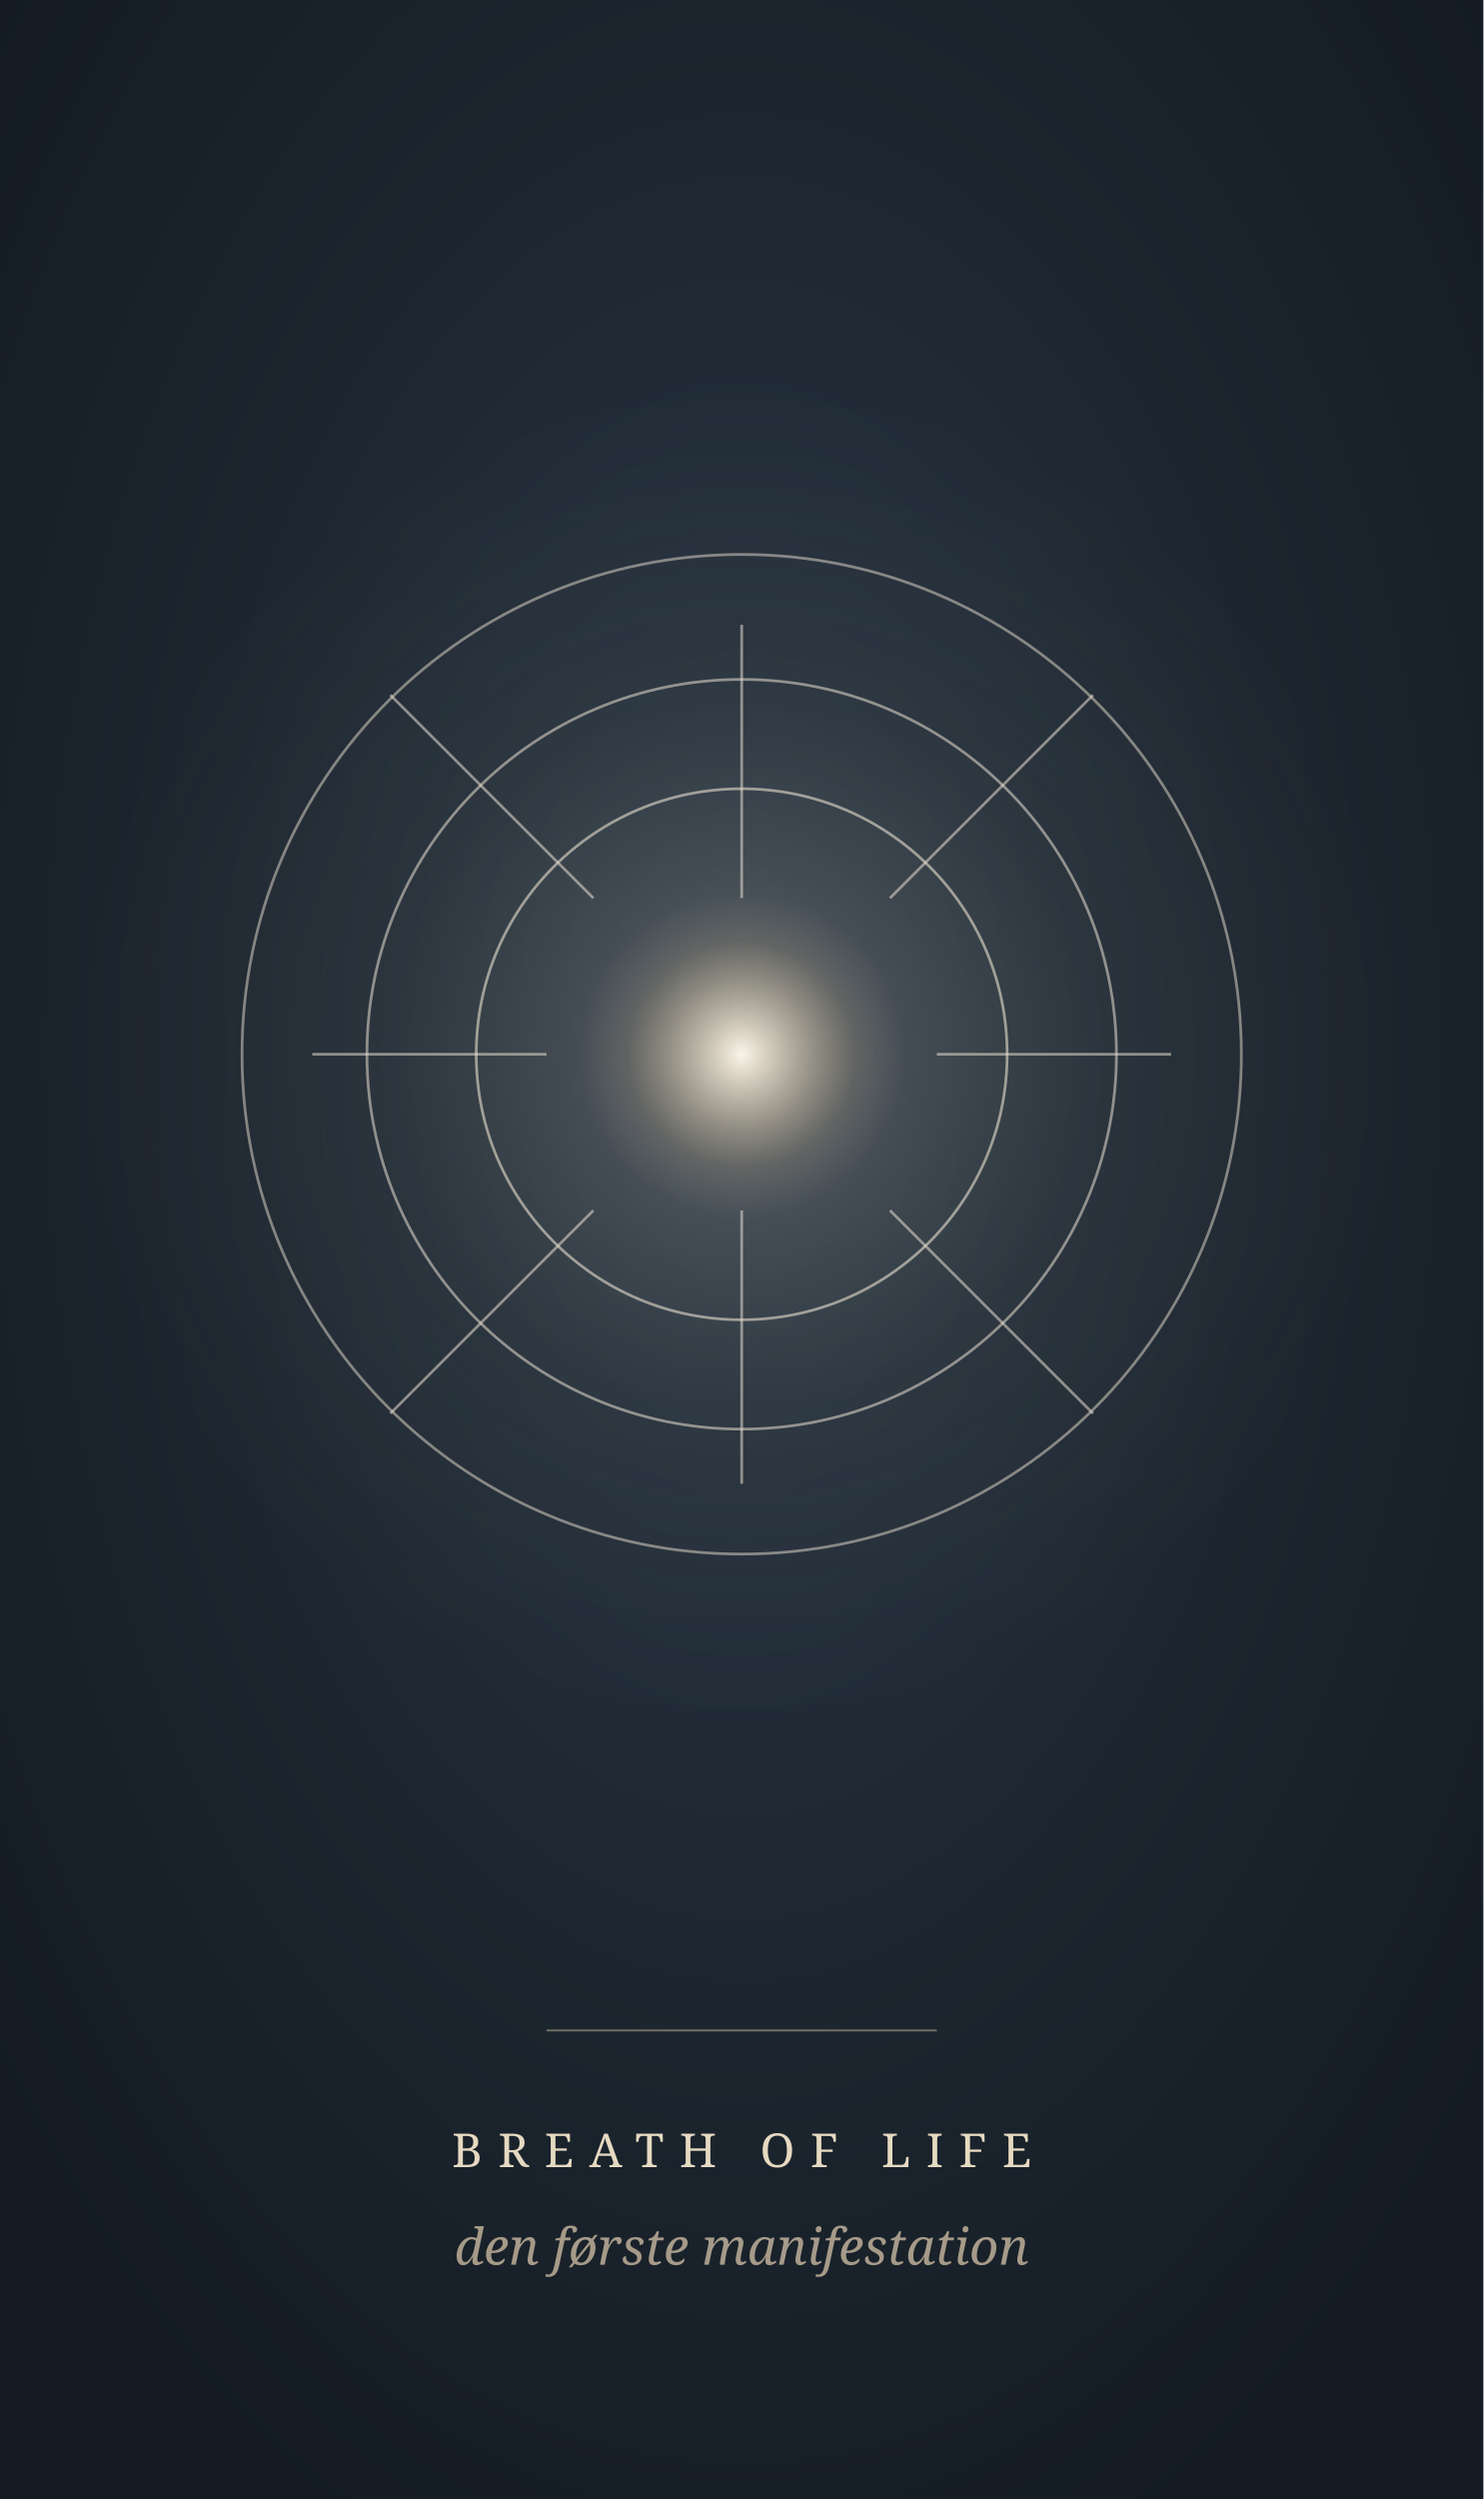
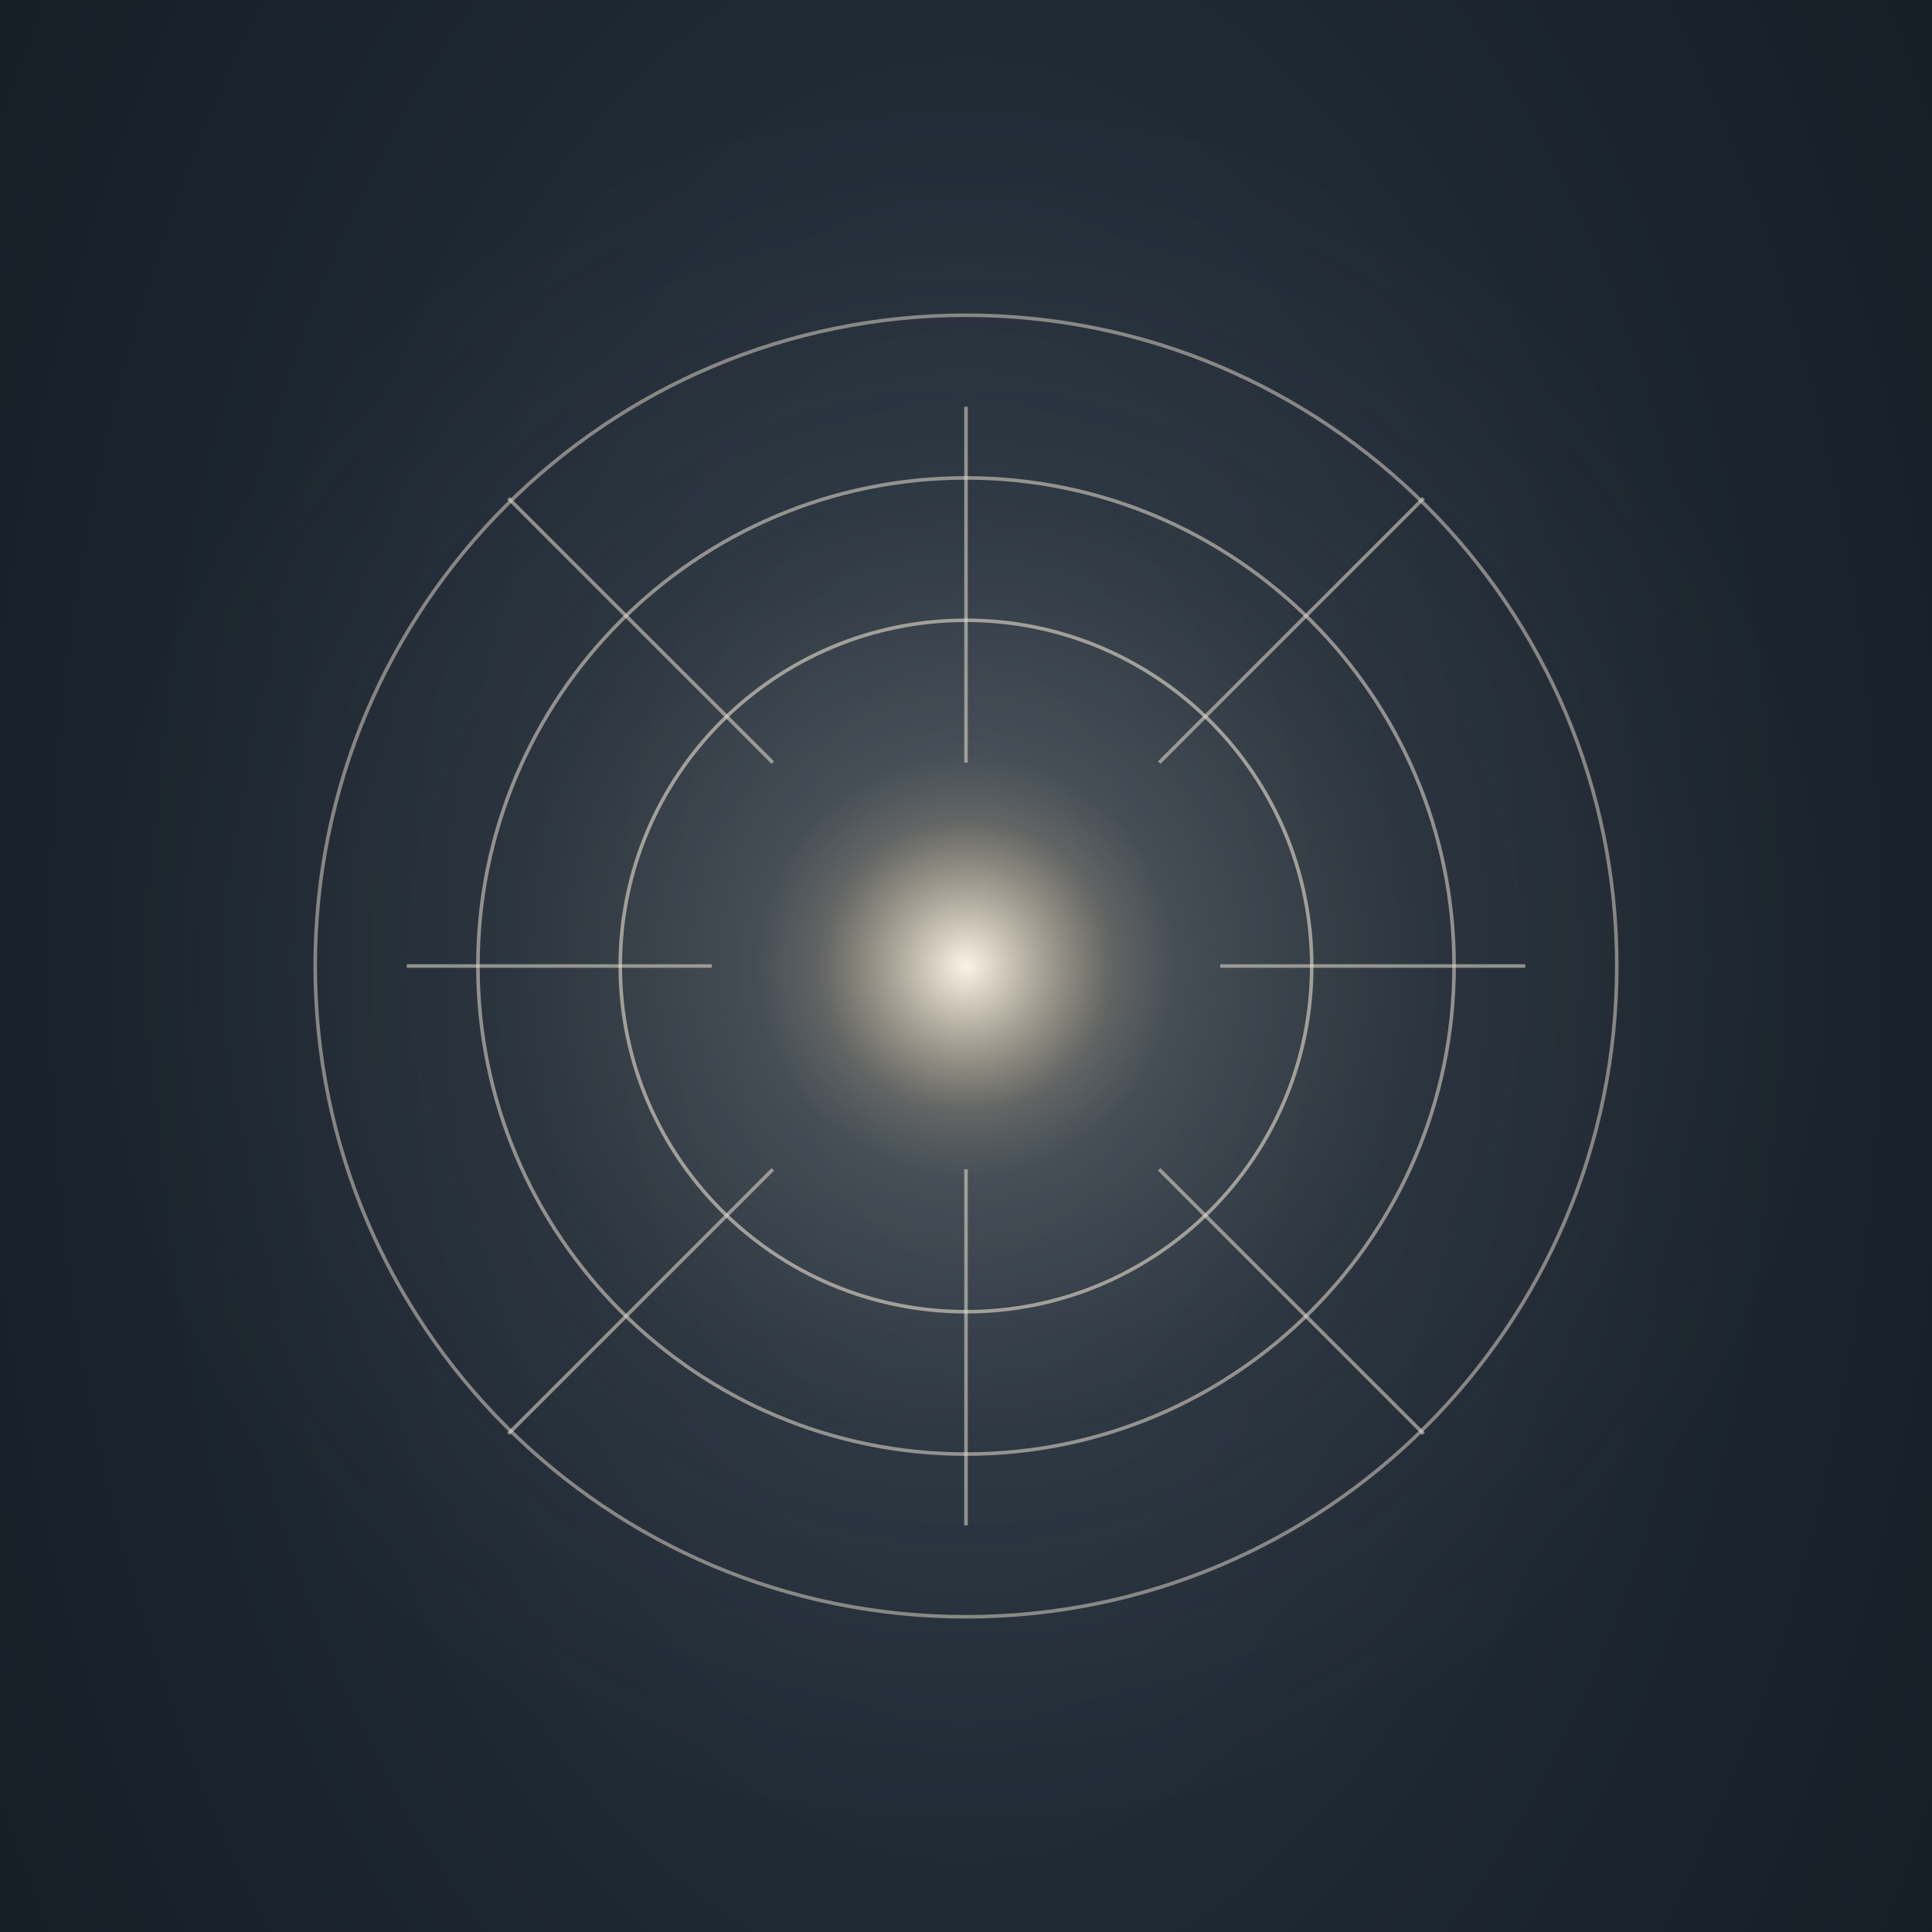
- <svg xmlns="http://www.w3.org/2000/svg" viewBox="0 0 380 640" role="img" aria-label="Breath of Life">
+ <svg xmlns="http://www.w3.org/2000/svg" viewBox="0 80 380 380" role="img" aria-label="Breath of Life">
  <defs>
    <style>
@keyframes core-r { 0%, 100% { r: 36px; } 50% { r: 46px; } }
@keyframes aura-r { 0%, 100% { rx: 158px; ry: 158px; } 50% { rx: 182px; ry: 182px; } }
@keyframes ring-a { 0%, 100% { r: 62px; } 50% { r: 74px; } }
@keyframes ring-b { 0%, 100% { r: 88px; } 50% { r: 104px; } }
@keyframes ring-c { 0%, 100% { r: 118px; } 50% { r: 138px; } }
@keyframes ray-n { 0%, 100% { y1: 230px; y2: 160px; } 50% { y1: 215px; y2: 125px; } }
@keyframes ray-s { 0%, 100% { y1: 310px; y2: 380px; } 50% { y1: 325px; y2: 415px; } }
@keyframes ray-w { 0%, 100% { x1: 140px; x2: 80px; } 50% { x1: 125px; x2: 45px; } }
@keyframes ray-e { 0%, 100% { x1: 240px; x2: 300px; } 50% { x1: 255px; x2: 335px; } }
@keyframes ray-nw { 0%, 100% { x1: 152px; y1: 230px; x2: 100px; y2: 178px; } 50% { x1: 140px; y1: 218px; x2: 72px; y2: 150px; } }
@keyframes ray-ne { 0%, 100% { x1: 228px; y1: 230px; x2: 280px; y2: 178px; } 50% { x1: 240px; y1: 218px; x2: 308px; y2: 150px; } }
@keyframes ray-sw { 0%, 100% { x1: 152px; y1: 310px; x2: 100px; y2: 362px; } 50% { x1: 140px; y1: 322px; x2: 72px; y2: 390px; } }
@keyframes ray-se { 0%, 100% { x1: 228px; y1: 310px; x2: 280px; y2: 362px; } 50% { x1: 240px; y1: 322px; x2: 308px; y2: 390px; } }
.core { animation: core-r 8s ease-in-out infinite; }
.aura { animation: aura-r 8s ease-in-out infinite; }
.r-a { animation: ring-a 8s ease-in-out infinite; }
.r-b { animation: ring-b 8s ease-in-out infinite; }
.r-c { animation: ring-c 8s ease-in-out infinite; }
.ry-n { animation: ray-n 8s ease-in-out infinite; }
.ry-s { animation: ray-s 8s ease-in-out infinite; }
.ry-w { animation: ray-w 8s ease-in-out infinite; }
.ry-e { animation: ray-e 8s ease-in-out infinite; }
.ry-nw { animation: ray-nw 8s ease-in-out infinite; }
.ry-ne { animation: ray-ne 8s ease-in-out infinite; }
.ry-sw { animation: ray-sw 8s ease-in-out infinite; }
.ry-se { animation: ray-se 8s ease-in-out infinite; }
@media (prefers-reduced-motion: reduce) {
  .core, .aura, .r-a, .r-b, .r-c,
  .ry-n, .ry-s, .ry-w, .ry-e, .ry-nw, .ry-ne, .ry-sw, .ry-se { animation: none; }
}
</style>
    <radialGradient id="well" cx="50%" cy="42%" r="65%">
      <stop offset="0%" stop-color="#2a3847" />
      <stop offset="55%" stop-color="#1d2731" />
      <stop offset="100%" stop-color="#141b22" />
    </radialGradient>
    <radialGradient id="core-g" cx="50%" cy="50%" r="50%">
      <stop offset="0%" stop-color="#faf4e8" stop-opacity="1" />
      <stop offset="30%" stop-color="#f0e2c8" stop-opacity="0.6" />
      <stop offset="70%" stop-color="#d4b98f" stop-opacity="0.15" />
      <stop offset="100%" stop-color="#c9b8a0" stop-opacity="0" />
    </radialGradient>
    <radialGradient id="aura-g" cx="50%" cy="50%" r="50%">
      <stop offset="0%" stop-color="#e8dfcf" stop-opacity="0.28" />
      <stop offset="55%" stop-color="#a89880" stop-opacity="0.07" />
      <stop offset="100%" stop-color="#a89880" stop-opacity="0" />
    </radialGradient>
  </defs>
  <rect x="0" y="0" width="380" height="640" fill="url(#well)" />
  <ellipse class="aura" cx="190" cy="270" rx="170" ry="170" fill="url(#aura-g)" />
  <circle class="r-a" cx="190" cy="270" r="68" stroke="#e8dfcf" stroke-width="0.7" fill="none" opacity="0.6" />
  <circle class="r-b" cx="190" cy="270" r="96" stroke="#e8dfcf" stroke-width="0.7" fill="none" opacity="0.55" />
  <circle class="r-c" cx="190" cy="270" r="128" stroke="#e8dfcf" stroke-width="0.7" fill="none" opacity="0.5" />
  <g stroke="#e8dfcf" stroke-width="0.7" opacity="0.55">
    <line class="ry-n" x1="190" y1="230" x2="190" y2="160" />
    <line class="ry-s" x1="190" y1="310" x2="190" y2="380" />
    <line class="ry-w" x1="140" y1="270" x2="80" y2="270" />
    <line class="ry-e" x1="240" y1="270" x2="300" y2="270" />
    <line class="ry-nw" x1="152" y1="230" x2="100" y2="178" />
    <line class="ry-ne" x1="228" y1="230" x2="280" y2="178" />
    <line class="ry-sw" x1="152" y1="310" x2="100" y2="362" />
    <line class="ry-se" x1="228" y1="310" x2="280" y2="362" />
  </g>
  <circle class="core" cx="190" cy="270" r="42" fill="url(#core-g)" />
  <line x1="140" y1="520" x2="240" y2="520" stroke="#c9b8a0" stroke-width="0.5" opacity="0.5" />
  <text x="190" y="555" text-anchor="middle" font-family="Cinzel, serif" font-size="12" letter-spacing="4" fill="#f0e2c8" opacity="0.95">BREATH OF LIFE</text>
  <text x="190" y="580" text-anchor="middle" font-family="Cormorant Garamond, Georgia, serif" font-size="13" font-style="italic" fill="#c9b8a0" opacity="0.8">den første manifestation</text>
</svg>
